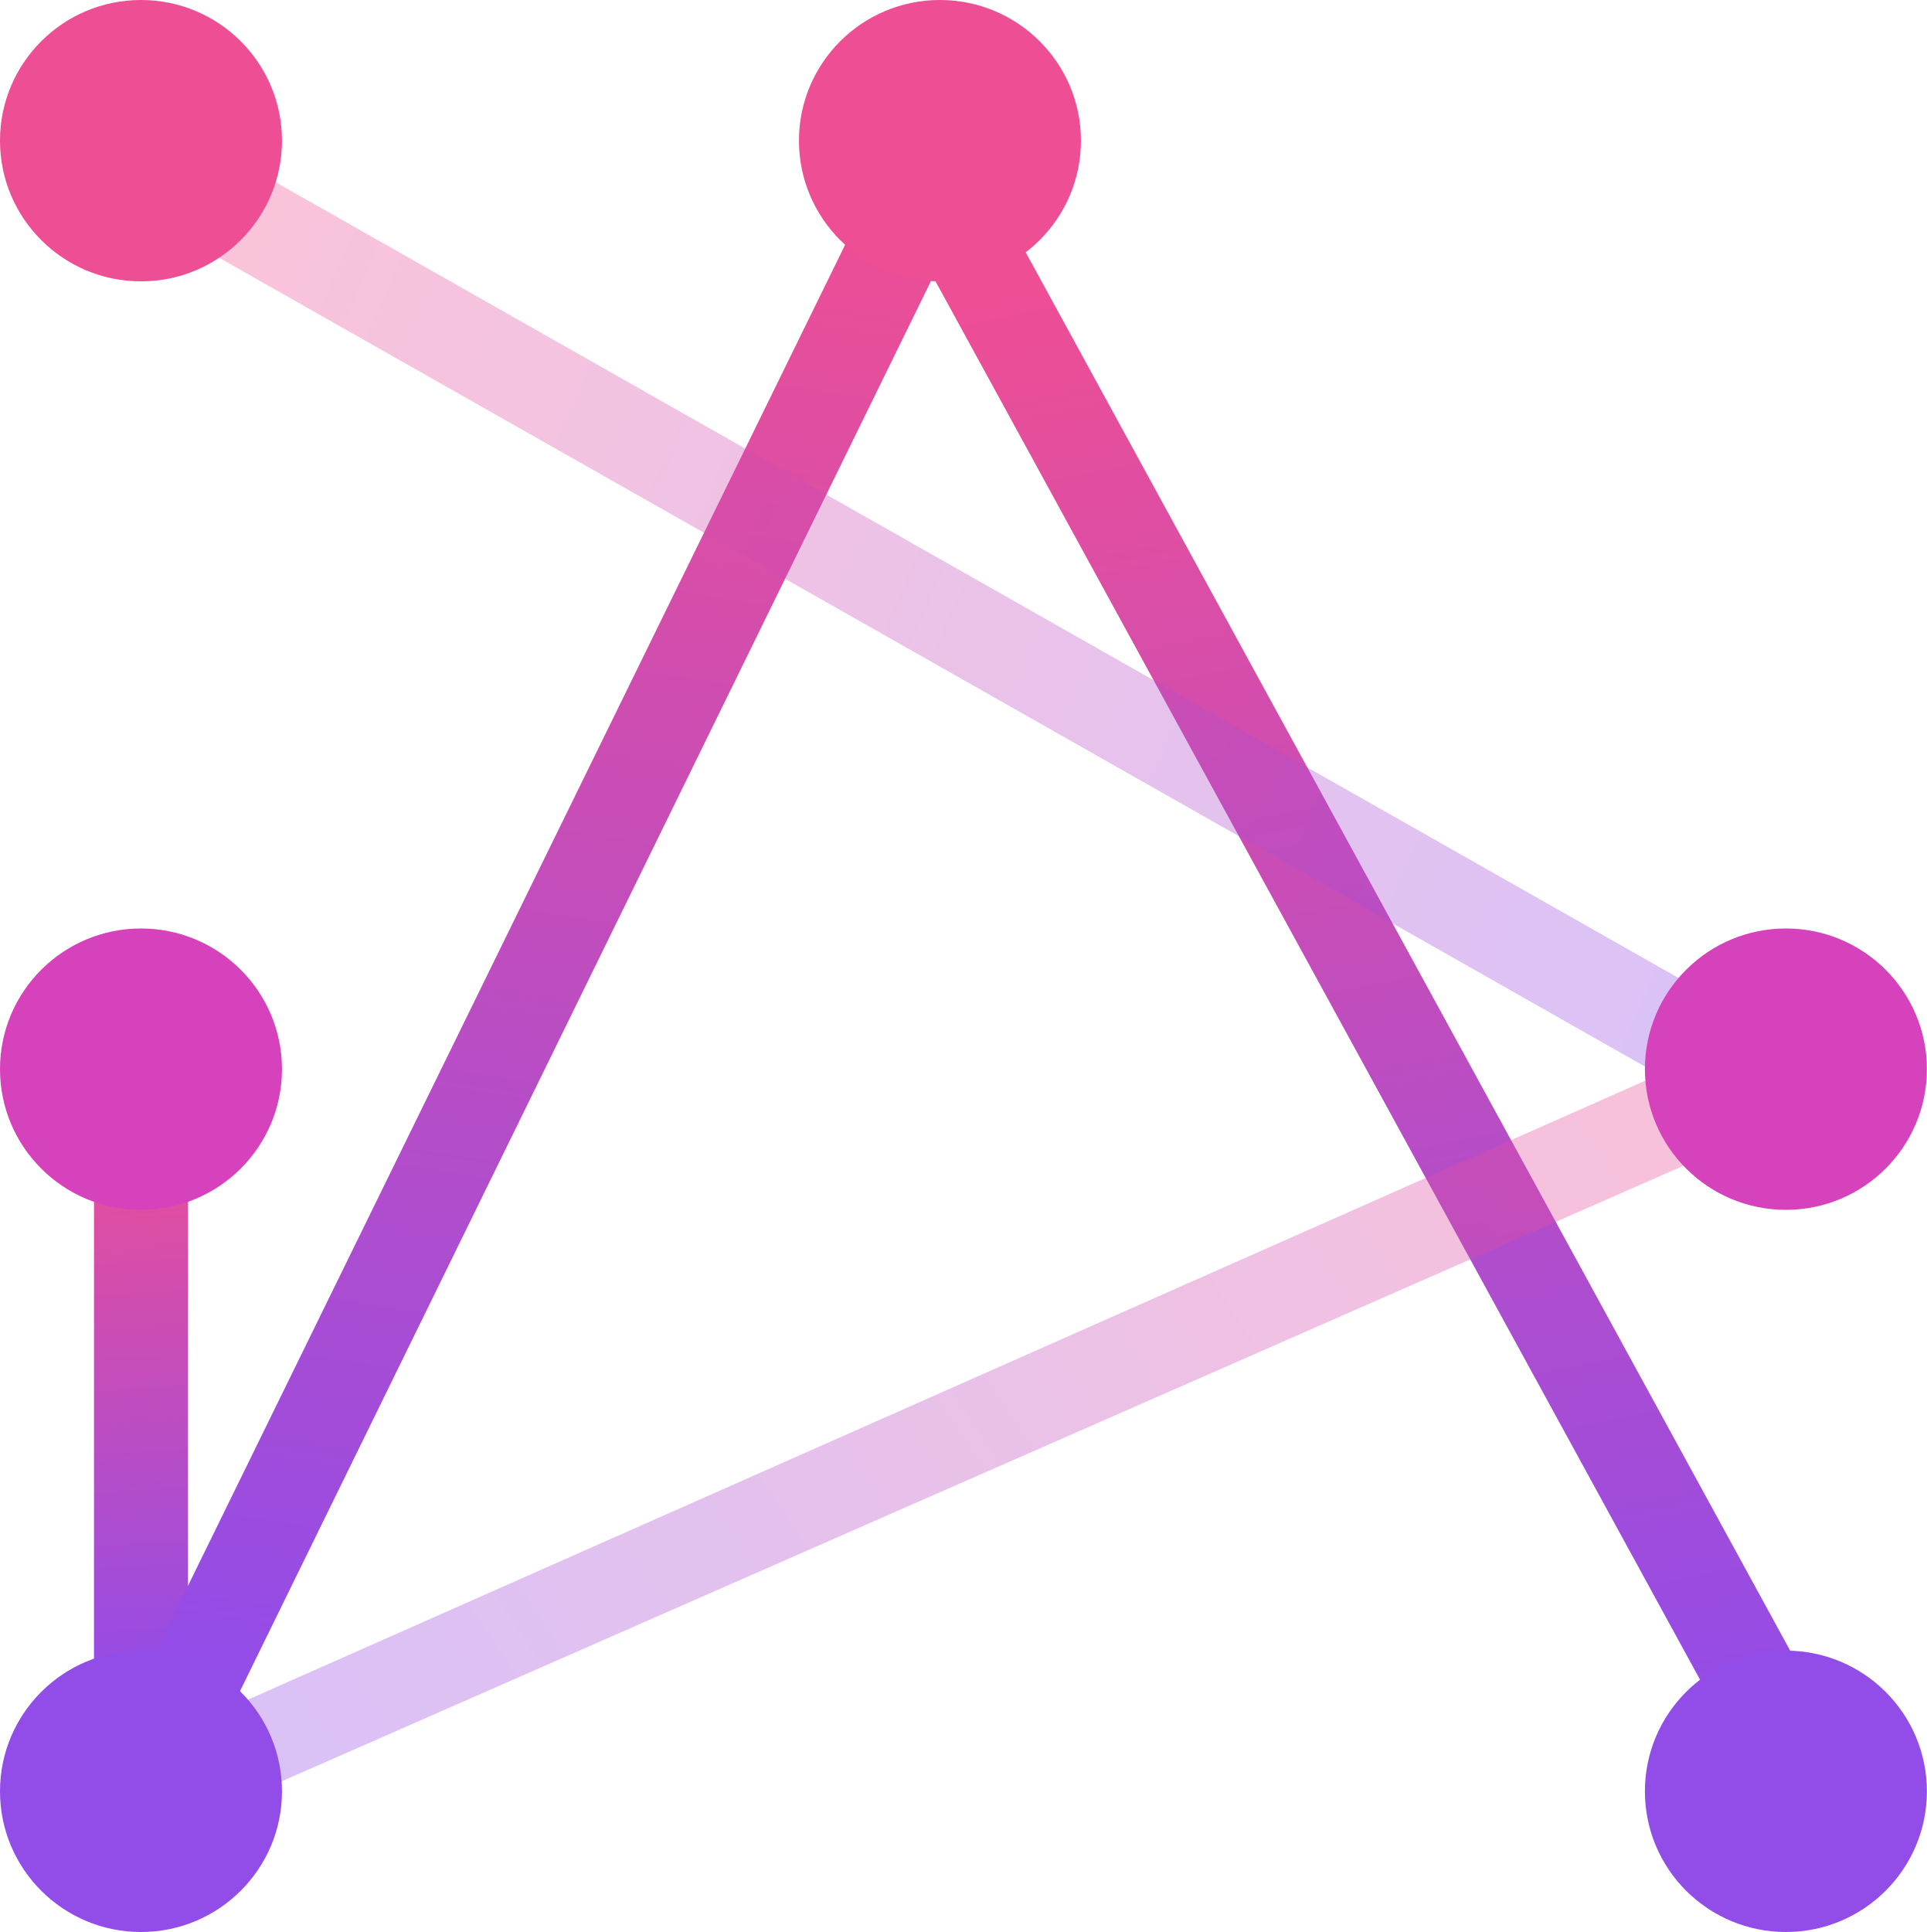
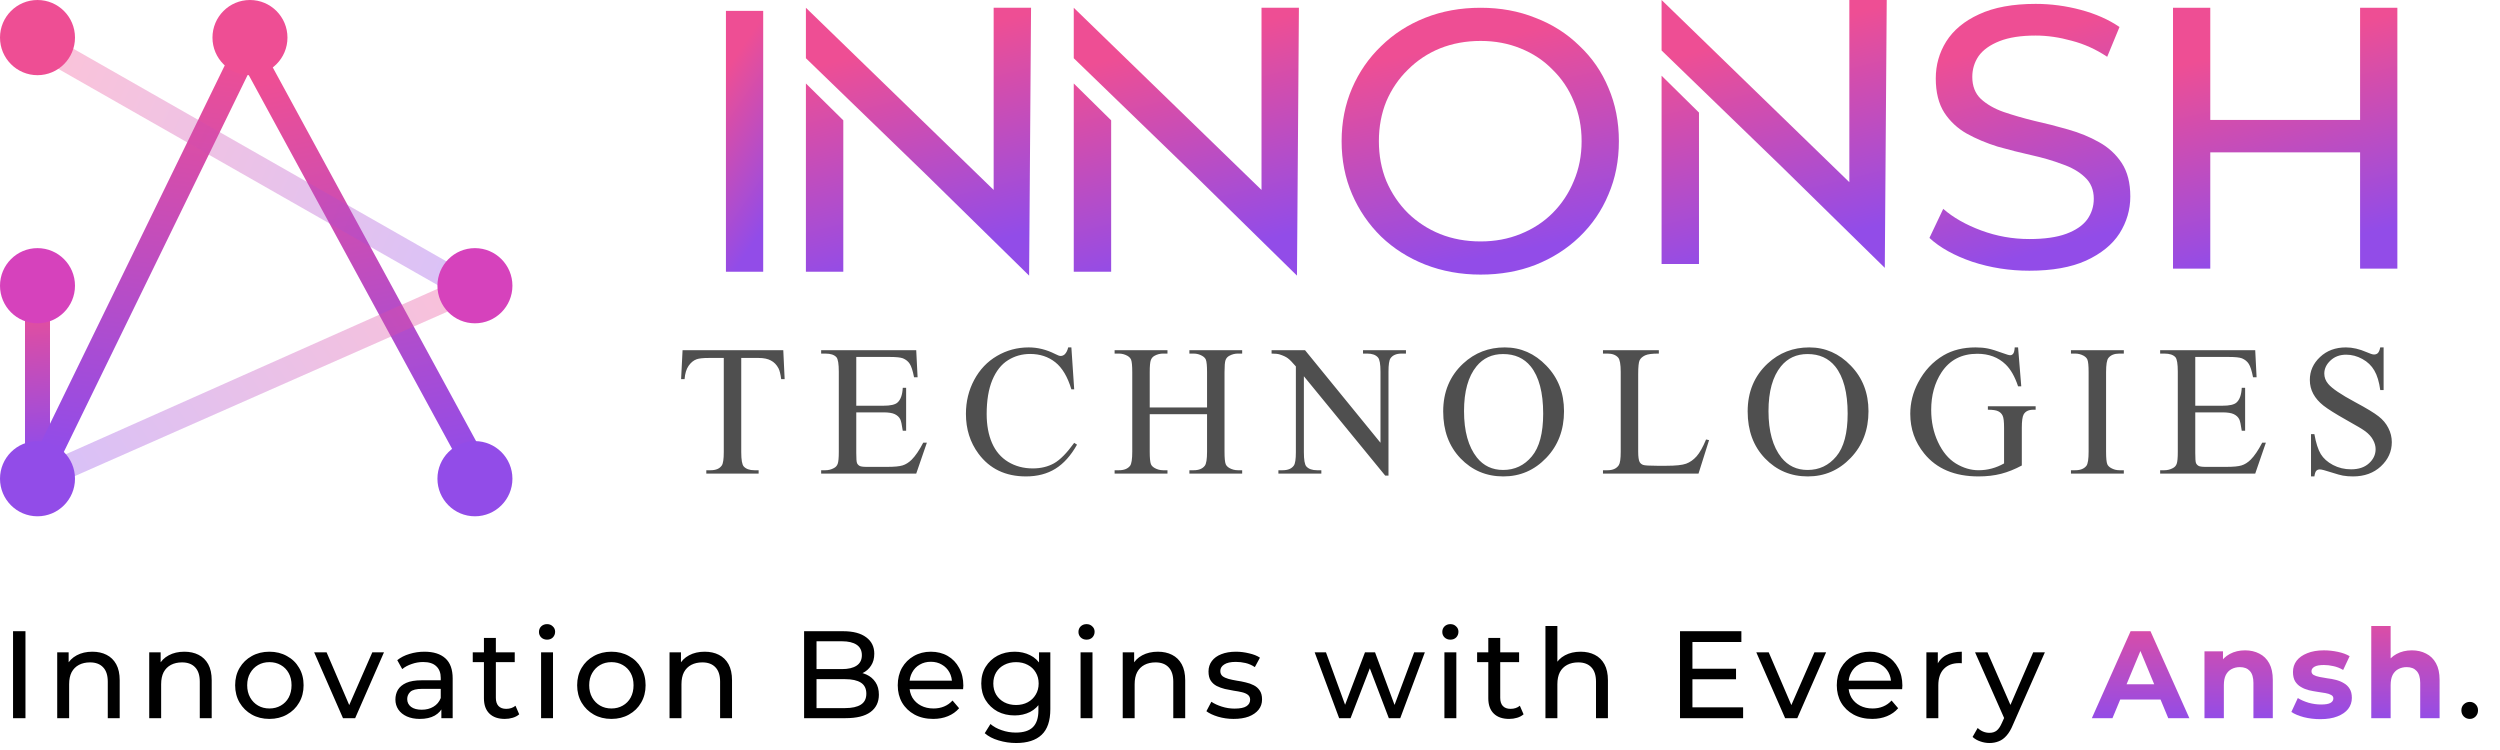
- <svg xmlns="http://www.w3.org/2000/svg" width="405" height="406" viewBox="0 0 405 406" fill="none">
-   <rect x="19.756" y="224.68" width="19.756" height="132.049" fill="url(#paint0_linear_225_26)" />
-   <rect width="19.752" height="368.286" transform="matrix(0.950845 0.309667 -0.440097 0.89795 192.26 21.5938)" fill="url(#paint1_linear_225_26)" />
-   <rect width="19.75" height="368.318" transform="matrix(-0.936111 0.351706 0.479778 0.87739 208.145 39.4175)" fill="url(#paint2_linear_225_26)" />
-   <rect opacity="0.34" width="19.723" height="374.864" transform="matrix(0.554463 -0.832208 0.869854 0.493308 31.6094 45.9766)" fill="url(#paint3_linear_225_26)" />
-   <path opacity="0.35" d="M377.971 212.854L386.023 230.852L45.439 380.379L37.537 363.626L377.971 212.854Z" fill="url(#paint4_linear_225_26)" />
-   <ellipse cx="197.562" cy="29.563" rx="29.634" ry="29.563" fill="#EE4E94" />
-   <ellipse cx="29.634" cy="224.68" rx="29.634" ry="29.563" fill="#D642BC" />
-   <ellipse cx="29.634" cy="376.437" rx="29.634" ry="29.563" fill="#924CE8" />
-   <ellipse cx="375.367" cy="224.68" rx="29.634" ry="29.563" fill="#D642BC" />
-   <ellipse cx="29.634" cy="29.563" rx="29.634" ry="29.563" fill="#EE4E94" />
-   <ellipse cx="375.367" cy="376.437" rx="29.634" ry="29.563" fill="#924CE8" />
+ <svg xmlns="http://www.w3.org/2000/svg" width="644" height="193" viewBox="0 0 644 193" fill="none">
+   <rect x="6.439" y="73.602" width="6.439" height="43.257" fill="url(#paint0_linear_228_77)" />
+   <rect width="6.441" height="120.527" transform="matrix(0.95038 0.311092 -0.438296 0.898831 62.6621 7.07373)" fill="url(#paint1_linear_228_77)" />
+   <rect width="6.441" height="120.515" transform="matrix(-0.93552 0.353274 0.477903 0.878413 67.8398 12.9126)" fill="url(#paint2_linear_228_77)" />
+   <rect opacity="0.34" width="6.451" height="122.329" transform="matrix(0.552513 -0.833504 0.868775 0.495206 10.3027 15.061)" fill="url(#paint3_linear_228_77)" />
+   <path opacity="0.35" d="M123.189 69.728L125.814 75.623L14.809 124.606L12.233 119.118L123.189 69.728Z" fill="url(#paint4_linear_228_77)" />
+   <ellipse cx="64.391" cy="9.684" rx="9.659" ry="9.684" fill="#EE4E94" />
+   <ellipse cx="9.659" cy="73.602" rx="9.659" ry="9.684" fill="#D642BC" />
+   <ellipse cx="9.659" cy="123.315" rx="9.659" ry="9.684" fill="#924CE8" />
+   <ellipse cx="122.342" cy="73.602" rx="9.659" ry="9.684" fill="#D642BC" />
+   <ellipse cx="9.659" cy="9.684" rx="9.659" ry="9.684" fill="#EE4E94" />
+   <ellipse cx="122.342" cy="123.315" rx="9.659" ry="9.684" fill="#924CE8" />
+   <path d="M201.773 90.218L202.125 97.671H201.234C201.062 96.359 200.828 95.421 200.531 94.859C200.047 93.953 199.398 93.289 198.586 92.867C197.789 92.429 196.734 92.21 195.422 92.21H190.945V116.492C190.945 118.445 191.156 119.664 191.578 120.148C192.172 120.804 193.086 121.132 194.32 121.132H195.422V122H181.945V121.132H183.07C184.414 121.132 185.367 120.726 185.93 119.914C186.273 119.414 186.445 118.273 186.445 116.492V92.21H182.625C181.141 92.21 180.086 92.32 179.461 92.539C178.648 92.835 177.953 93.406 177.375 94.249C176.797 95.093 176.453 96.234 176.344 97.671H175.453L175.828 90.218H201.773ZM220.575 91.953V104.515H227.559C229.372 104.515 230.583 104.242 231.192 103.695C232.005 102.976 232.458 101.71 232.552 99.898H233.419V110.96H232.552C232.333 109.414 232.114 108.421 231.895 107.984C231.614 107.437 231.153 107.007 230.513 106.695C229.872 106.382 228.888 106.226 227.559 106.226H220.575V116.703C220.575 118.109 220.638 118.968 220.763 119.281C220.888 119.578 221.106 119.82 221.419 120.007C221.731 120.179 222.325 120.265 223.2 120.265H228.591C230.388 120.265 231.692 120.14 232.505 119.89C233.317 119.64 234.098 119.148 234.848 118.414C235.817 117.445 236.809 115.984 237.825 114.031H238.763L236.02 122H211.528V121.132H212.653C213.403 121.132 214.114 120.953 214.786 120.593C215.286 120.343 215.622 119.968 215.794 119.468C215.981 118.968 216.075 117.945 216.075 116.398V95.749C216.075 93.734 215.872 92.492 215.466 92.023C214.903 91.398 213.966 91.085 212.653 91.085H211.528V90.218H236.02L236.372 97.179H235.458C235.13 95.507 234.763 94.359 234.356 93.734C233.966 93.109 233.38 92.632 232.598 92.304C231.973 92.07 230.872 91.953 229.294 91.953H220.575ZM275.986 89.492L276.713 100.296H275.986C275.017 97.062 273.634 94.734 271.838 93.312C270.041 91.89 267.884 91.179 265.369 91.179C263.259 91.179 261.353 91.718 259.65 92.796C257.947 93.859 256.603 95.562 255.619 97.906C254.65 100.25 254.166 103.164 254.166 106.648C254.166 109.523 254.627 112.015 255.548 114.125C256.47 116.234 257.853 117.851 259.697 118.976C261.556 120.101 263.673 120.664 266.048 120.664C268.111 120.664 269.931 120.226 271.509 119.351C273.088 118.46 274.822 116.703 276.713 114.078L277.439 114.546C275.845 117.375 273.986 119.445 271.861 120.757C269.736 122.07 267.213 122.726 264.291 122.726C259.025 122.726 254.947 120.773 252.056 116.867C249.9 113.96 248.822 110.539 248.822 106.601C248.822 103.429 249.533 100.515 250.955 97.859C252.377 95.203 254.33 93.148 256.814 91.695C259.314 90.226 262.041 89.492 264.994 89.492C267.291 89.492 269.556 90.054 271.791 91.179C272.447 91.523 272.916 91.695 273.197 91.695C273.619 91.695 273.986 91.546 274.298 91.249C274.705 90.828 274.994 90.242 275.166 89.492H275.986ZM296.17 104.96H310.936V95.867C310.936 94.242 310.834 93.171 310.631 92.656C310.475 92.265 310.147 91.929 309.647 91.648C308.975 91.273 308.264 91.085 307.514 91.085H306.389V90.218H319.983V91.085H318.858C318.108 91.085 317.397 91.265 316.725 91.624C316.225 91.874 315.881 92.257 315.694 92.773C315.522 93.273 315.436 94.304 315.436 95.867V116.375C315.436 117.984 315.537 119.046 315.741 119.562C315.897 119.953 316.217 120.289 316.702 120.57C317.389 120.945 318.108 121.132 318.858 121.132H319.983V122H306.389V121.132H307.514C308.811 121.132 309.756 120.75 310.35 119.984C310.741 119.484 310.936 118.281 310.936 116.375V106.695H296.17V116.375C296.17 117.984 296.272 119.046 296.475 119.562C296.631 119.953 296.959 120.289 297.459 120.57C298.131 120.945 298.842 121.132 299.592 121.132H300.741V122H287.123V121.132H288.248C289.561 121.132 290.514 120.75 291.108 119.984C291.483 119.484 291.67 118.281 291.67 116.375V95.867C291.67 94.242 291.569 93.171 291.366 92.656C291.209 92.265 290.889 91.929 290.405 91.648C289.717 91.273 288.998 91.085 288.248 91.085H287.123V90.218H300.741V91.085H299.592C298.842 91.085 298.131 91.265 297.459 91.624C296.975 91.874 296.639 92.257 296.452 92.773C296.264 93.273 296.17 94.304 296.17 95.867V104.96ZM327.558 90.218H336.183L355.613 114.054V95.726C355.613 93.773 355.394 92.554 354.956 92.07C354.378 91.414 353.464 91.085 352.214 91.085H351.113V90.218H362.175V91.085H361.05C359.706 91.085 358.753 91.492 358.191 92.304C357.847 92.804 357.675 93.945 357.675 95.726V122.515H356.831L335.878 96.921V116.492C335.878 118.445 336.089 119.664 336.511 120.148C337.105 120.804 338.019 121.132 339.253 121.132H340.378V122H329.316V121.132H330.417C331.777 121.132 332.738 120.726 333.3 119.914C333.644 119.414 333.816 118.273 333.816 116.492V94.39C332.894 93.312 332.191 92.601 331.706 92.257C331.238 91.914 330.542 91.593 329.62 91.296C329.167 91.156 328.48 91.085 327.558 91.085V90.218ZM387.633 89.492C391.758 89.492 395.328 91.062 398.344 94.203C401.375 97.328 402.891 101.234 402.891 105.921C402.891 110.75 401.367 114.757 398.32 117.945C395.273 121.132 391.586 122.726 387.258 122.726C382.883 122.726 379.203 121.171 376.219 118.062C373.25 114.953 371.766 110.929 371.766 105.992C371.766 100.945 373.484 96.828 376.922 93.64C379.906 90.874 383.477 89.492 387.633 89.492ZM387.188 91.203C384.344 91.203 382.062 92.257 380.344 94.367C378.203 96.992 377.133 100.835 377.133 105.898C377.133 111.085 378.242 115.078 380.461 117.875C382.164 120 384.414 121.062 387.211 121.062C390.195 121.062 392.656 119.898 394.594 117.57C396.547 115.242 397.523 111.57 397.523 106.554C397.523 101.117 396.453 97.062 394.312 94.39C392.594 92.265 390.219 91.203 387.188 91.203ZM439.481 113.21L440.255 113.375L437.536 122H412.927V121.132H414.122C415.466 121.132 416.427 120.695 417.005 119.82C417.333 119.32 417.497 118.164 417.497 116.351V95.843C417.497 93.859 417.278 92.617 416.841 92.117C416.231 91.429 415.325 91.085 414.122 91.085H412.927V90.218H427.317V91.085C425.63 91.07 424.442 91.226 423.755 91.554C423.083 91.882 422.622 92.296 422.372 92.796C422.122 93.296 421.997 94.492 421.997 96.382V116.351C421.997 117.648 422.122 118.539 422.372 119.023C422.559 119.351 422.848 119.593 423.239 119.75C423.63 119.906 424.848 119.984 426.895 119.984H429.216C431.653 119.984 433.364 119.804 434.348 119.445C435.333 119.085 436.231 118.453 437.044 117.546C437.856 116.625 438.669 115.179 439.481 113.21ZM466.064 89.492C470.189 89.492 473.759 91.062 476.775 94.203C479.806 97.328 481.322 101.234 481.322 105.921C481.322 110.75 479.798 114.757 476.752 117.945C473.705 121.132 470.017 122.726 465.689 122.726C461.314 122.726 457.634 121.171 454.65 118.062C451.681 114.953 450.197 110.929 450.197 105.992C450.197 100.945 451.916 96.828 455.353 93.64C458.337 90.874 461.908 89.492 466.064 89.492ZM465.619 91.203C462.775 91.203 460.494 92.257 458.775 94.367C456.634 96.992 455.564 100.835 455.564 105.898C455.564 111.085 456.673 115.078 458.892 117.875C460.595 120 462.845 121.062 465.642 121.062C468.627 121.062 471.087 119.898 473.025 117.57C474.978 115.242 475.955 111.57 475.955 106.554C475.955 101.117 474.884 97.062 472.744 94.39C471.025 92.265 468.65 91.203 465.619 91.203ZM519.858 89.492L520.678 99.523H519.858C519.03 97.023 517.959 95.14 516.647 93.874C514.756 92.046 512.327 91.132 509.358 91.132C505.311 91.132 502.233 92.734 500.123 95.937C498.358 98.64 497.475 101.859 497.475 105.593C497.475 108.625 498.061 111.39 499.233 113.89C500.405 116.39 501.936 118.226 503.827 119.398C505.733 120.554 507.686 121.132 509.686 121.132C510.858 121.132 511.991 120.984 513.084 120.687C514.178 120.39 515.233 119.953 516.248 119.375V110.187C516.248 108.593 516.123 107.554 515.873 107.07C515.639 106.57 515.264 106.195 514.748 105.945C514.248 105.679 513.358 105.546 512.077 105.546V104.656H524.381V105.546H523.795C522.577 105.546 521.741 105.953 521.288 106.765C520.975 107.343 520.819 108.484 520.819 110.187V119.914C519.022 120.882 517.248 121.593 515.498 122.046C513.748 122.5 511.803 122.726 509.663 122.726C503.522 122.726 498.858 120.757 495.67 116.82C493.28 113.867 492.084 110.46 492.084 106.601C492.084 103.804 492.756 101.125 494.1 98.562C495.694 95.515 497.881 93.171 500.663 91.531C502.991 90.171 505.741 89.492 508.913 89.492C510.069 89.492 511.116 89.585 512.053 89.773C513.006 89.96 514.35 90.374 516.084 91.015C516.959 91.343 517.545 91.507 517.842 91.507C518.139 91.507 518.389 91.374 518.592 91.109C518.811 90.828 518.944 90.289 518.991 89.492H519.858ZM547.097 121.132V122H533.48V121.132H534.605C535.917 121.132 536.87 120.75 537.464 119.984C537.839 119.484 538.027 118.281 538.027 116.375V95.843C538.027 94.234 537.925 93.171 537.722 92.656C537.566 92.265 537.245 91.929 536.761 91.648C536.073 91.273 535.355 91.085 534.605 91.085H533.48V90.218H547.097V91.085H545.948C544.652 91.085 543.706 91.468 543.112 92.234C542.722 92.734 542.527 93.937 542.527 95.843V116.375C542.527 117.984 542.628 119.046 542.831 119.562C542.987 119.953 543.316 120.289 543.816 120.57C544.487 120.945 545.198 121.132 545.948 121.132H547.097ZM565.5 91.953V104.515H572.484C574.297 104.515 575.508 104.242 576.117 103.695C576.93 102.976 577.383 101.71 577.477 99.898H578.344V110.96H577.477C577.258 109.414 577.039 108.421 576.82 107.984C576.539 107.437 576.078 107.007 575.438 106.695C574.797 106.382 573.812 106.226 572.484 106.226H565.5V116.703C565.5 118.109 565.562 118.968 565.688 119.281C565.812 119.578 566.031 119.82 566.344 120.007C566.656 120.179 567.25 120.265 568.125 120.265H573.516C575.312 120.265 576.617 120.14 577.43 119.89C578.242 119.64 579.023 119.148 579.773 118.414C580.742 117.445 581.734 115.984 582.75 114.031H583.688L580.945 122H556.453V121.132H557.578C558.328 121.132 559.039 120.953 559.711 120.593C560.211 120.343 560.547 119.968 560.719 119.468C560.906 118.968 561 117.945 561 116.398V95.749C561 93.734 560.797 92.492 560.391 92.023C559.828 91.398 558.891 91.085 557.578 91.085H556.453V90.218H580.945L581.297 97.179H580.383C580.055 95.507 579.688 94.359 579.281 93.734C578.891 93.109 578.305 92.632 577.523 92.304C576.898 92.07 575.797 91.953 574.219 91.953H565.5ZM614.02 89.492V100.484H613.153C612.872 98.374 612.364 96.695 611.63 95.445C610.911 94.195 609.88 93.203 608.536 92.468C607.192 91.734 605.802 91.367 604.364 91.367C602.739 91.367 601.395 91.867 600.333 92.867C599.27 93.851 598.739 94.976 598.739 96.242C598.739 97.21 599.075 98.093 599.747 98.89C600.716 100.062 603.02 101.625 606.661 103.578C609.63 105.171 611.653 106.398 612.731 107.257C613.825 108.101 614.661 109.101 615.239 110.257C615.833 111.414 616.13 112.625 616.13 113.89C616.13 116.296 615.192 118.375 613.317 120.125C611.458 121.859 609.059 122.726 606.122 122.726C605.2 122.726 604.333 122.656 603.52 122.515C603.036 122.437 602.028 122.156 600.497 121.671C598.981 121.171 598.02 120.921 597.614 120.921C597.223 120.921 596.911 121.039 596.677 121.273C596.458 121.507 596.294 121.992 596.184 122.726H595.317V111.828H596.184C596.591 114.109 597.138 115.82 597.825 116.96C598.513 118.085 599.559 119.023 600.966 119.773C602.388 120.523 603.942 120.898 605.63 120.898C607.583 120.898 609.122 120.382 610.247 119.351C611.388 118.32 611.958 117.101 611.958 115.695C611.958 114.914 611.739 114.125 611.302 113.328C610.88 112.531 610.216 111.789 609.309 111.101C608.7 110.632 607.036 109.64 604.317 108.125C601.598 106.593 599.661 105.375 598.505 104.468C597.364 103.562 596.497 102.562 595.903 101.468C595.309 100.375 595.013 99.171 595.013 97.859C595.013 95.578 595.888 93.617 597.638 91.976C599.388 90.32 601.614 89.492 604.317 89.492C606.005 89.492 607.794 89.906 609.684 90.734C610.559 91.124 611.177 91.32 611.536 91.32C611.942 91.32 612.27 91.203 612.52 90.968C612.786 90.718 612.997 90.226 613.153 89.492H614.02Z" fill="#4F4F4F" />
+   <path d="M607.96 2H617.56V69.2H607.96V2ZM569.368 69.2H559.768V2H569.368V69.2ZM608.824 39.248H568.408V30.896H608.824V39.248Z" fill="url(#paint5_linear_228_77)" />
+   <path d="M522.751 69.736C517.631 69.736 512.735 68.968 508.063 67.432C503.391 65.832 499.711 63.784 497.023 61.288L500.575 53.8C503.135 56.04 506.399 57.896 510.367 59.368C514.335 60.84 518.463 61.576 522.751 61.576C526.655 61.576 529.823 61.128 532.255 60.232C534.687 59.336 536.479 58.12 537.631 56.584C538.783 54.984 539.359 53.192 539.359 51.208C539.359 48.904 538.591 47.048 537.055 45.64C535.583 44.232 533.631 43.112 531.199 42.28C528.831 41.384 526.207 40.616 523.327 39.976C520.447 39.336 517.535 38.6 514.591 37.768C511.711 36.872 509.055 35.752 506.623 34.408C504.255 33.064 502.335 31.272 500.863 29.032C499.391 26.728 498.655 23.784 498.655 20.2C498.655 16.744 499.551 13.576 501.343 10.696C503.199 7.752 506.015 5.416 509.791 3.688C513.631 1.896 518.495 1 524.383 1C528.287 1 532.159 1.512 535.999 2.536C539.839 3.56 543.167 5.032 545.983 6.952L542.815 14.632C539.935 12.712 536.895 11.336 533.695 10.504C530.495 9.608 527.391 9.16 524.383 9.16C520.607 9.16 517.503 9.64 515.071 10.6C512.639 11.56 510.847 12.84 509.695 14.44C508.607 16.04 508.063 17.832 508.063 19.816C508.063 22.184 508.799 24.072 510.271 25.48C511.807 26.888 513.759 28.008 516.127 28.84C518.559 29.672 521.215 30.44 524.095 31.144C526.975 31.784 529.855 32.52 532.735 33.352C535.679 34.184 538.335 35.272 540.703 36.616C543.135 37.96 545.087 39.752 546.559 41.992C548.031 44.232 548.767 47.112 548.767 50.632C548.767 54.024 547.839 57.192 545.983 60.136C544.127 63.016 541.247 65.352 537.343 67.144C533.503 68.872 528.639 69.736 522.751 69.736Z" fill="url(#paint6_linear_228_77)" />
+   <path d="M381.408 70.736C376.288 70.736 371.52 69.872 367.104 68.144C362.752 66.416 358.976 64.016 355.776 60.944C352.576 57.808 350.08 54.16 348.288 50C346.496 45.84 345.6 41.296 345.6 36.368C345.6 31.44 346.496 26.896 348.288 22.736C350.08 18.576 352.576 14.96 355.776 11.888C358.976 8.752 362.752 6.32 367.104 4.592C371.456 2.864 376.224 2 381.408 2C386.528 2 391.232 2.864 395.52 4.592C399.872 6.256 403.648 8.656 406.848 11.792C410.112 14.864 412.608 18.48 414.336 22.64C416.128 26.8 417.024 31.376 417.024 36.368C417.024 41.36 416.128 45.936 414.336 50.096C412.608 54.256 410.112 57.904 406.848 61.04C403.648 64.112 399.872 66.512 395.52 68.24C391.232 69.904 386.528 70.736 381.408 70.736ZM381.408 62.192C385.12 62.192 388.544 61.552 391.68 60.272C394.88 58.992 397.632 57.2 399.936 54.896C402.304 52.528 404.128 49.776 405.408 46.64C406.752 43.504 407.424 40.08 407.424 36.368C407.424 32.656 406.752 29.232 405.408 26.096C404.128 22.96 402.304 20.24 399.936 17.936C397.632 15.568 394.88 13.744 391.68 12.464C388.544 11.184 385.12 10.544 381.408 10.544C377.632 10.544 374.144 11.184 370.944 12.464C367.808 13.744 365.056 15.568 362.688 17.936C360.32 20.24 358.464 22.96 357.12 26.096C355.84 29.232 355.2 32.656 355.2 36.368C355.2 40.08 355.84 43.504 357.12 46.64C358.464 49.776 360.32 52.528 362.688 54.896C365.056 57.2 367.808 58.992 370.944 60.272C374.144 61.552 377.632 62.192 381.408 62.192Z" fill="url(#paint7_linear_228_77)" />
+   <path d="M207.6 70V21.5V2L258.1 51L255.965 57.036V2H265.6L265.1 71L238.6 45L207.6 15V2V21.5L217.234 31V70H207.6Z" fill="url(#paint8_linear_228_77)" />
+   <path d="M276.6 70V21.5V2L327.1 51L324.965 57.036V2H334.6L334.1 71L307.6 45L276.6 15V2V21.5L286.234 31V70H276.6Z" fill="url(#paint9_linear_228_77)" />
+   <path d="M428.023 68V19.5V0L478.523 49L476.389 55.036V0H486.023L485.523 69L459.023 43L428.023 13V0V19.5L437.658 29V68H428.023Z" fill="url(#paint10_linear_228_77)" />
+   <path d="M187 70V2.8H196.6V70H187Z" fill="url(#paint11_linear_228_77)" />
+   <path d="M3.36 185V162.6H6.56V185H3.36ZM23.794 167.88C25.181 167.88 26.397 168.147 27.442 168.68C28.509 169.213 29.341 170.024 29.938 171.112C30.536 172.2 30.834 173.576 30.834 175.24V185H27.762V175.592C27.762 173.949 27.357 172.712 26.546 171.88C25.757 171.048 24.637 170.632 23.186 170.632C22.098 170.632 21.149 170.845 20.338 171.272C19.528 171.699 18.898 172.328 18.45 173.16C18.024 173.992 17.81 175.027 17.81 176.264V185H14.738V168.04H17.682V172.616L17.202 171.4C17.757 170.291 18.61 169.427 19.762 168.808C20.914 168.189 22.258 167.88 23.794 167.88ZM47.495 167.88C48.882 167.88 50.098 168.147 51.144 168.68C52.21 169.213 53.042 170.024 53.639 171.112C54.237 172.2 54.535 173.576 54.535 175.24V185H51.464V175.592C51.464 173.949 51.058 172.712 50.248 171.88C49.458 171.048 48.338 170.632 46.888 170.632C45.8 170.632 44.85 170.845 44.039 171.272C43.229 171.699 42.599 172.328 42.151 173.16C41.725 173.992 41.511 175.027 41.511 176.264V185H38.44V168.04H41.383V172.616L40.904 171.4C41.458 170.291 42.312 169.427 43.464 168.808C44.615 168.189 45.959 167.88 47.495 167.88ZM69.405 185.192C67.698 185.192 66.183 184.819 64.861 184.072C63.538 183.325 62.493 182.301 61.725 181C60.957 179.677 60.573 178.184 60.573 176.52C60.573 174.835 60.957 173.341 61.725 172.04C62.493 170.739 63.538 169.725 64.861 169C66.183 168.253 67.698 167.88 69.405 167.88C71.09 167.88 72.594 168.253 73.917 169C75.261 169.725 76.306 170.739 77.053 172.04C77.821 173.32 78.205 174.813 78.205 176.52C78.205 178.205 77.821 179.699 77.053 181C76.306 182.301 75.261 183.325 73.917 184.072C72.594 184.819 71.09 185.192 69.405 185.192ZM69.405 182.504C70.493 182.504 71.463 182.259 72.317 181.768C73.191 181.277 73.874 180.584 74.365 179.688C74.855 178.771 75.101 177.715 75.101 176.52C75.101 175.304 74.855 174.259 74.365 173.384C73.874 172.488 73.191 171.795 72.317 171.304C71.463 170.813 70.493 170.568 69.405 170.568C68.317 170.568 67.346 170.813 66.493 171.304C65.639 171.795 64.957 172.488 64.445 173.384C63.933 174.259 63.677 175.304 63.677 176.52C63.677 177.715 63.933 178.771 64.445 179.688C64.957 180.584 65.639 181.277 66.493 181.768C67.346 182.259 68.317 182.504 69.405 182.504ZM88.353 185L80.928 168.04H84.129L90.721 183.4H89.184L95.904 168.04H98.912L91.489 185H88.353ZM113.696 185V181.416L113.536 180.744V174.632C113.536 173.331 113.152 172.328 112.384 171.624C111.638 170.899 110.507 170.536 108.992 170.536C107.99 170.536 107.008 170.707 106.048 171.048C105.088 171.368 104.278 171.805 103.616 172.36L102.336 170.056C103.211 169.352 104.256 168.819 105.472 168.456C106.71 168.072 108 167.88 109.344 167.88C111.67 167.88 113.462 168.445 114.72 169.576C115.979 170.707 116.608 172.435 116.608 174.76V185H113.696ZM108.128 185.192C106.87 185.192 105.76 184.979 104.8 184.552C103.862 184.125 103.136 183.539 102.624 182.792C102.112 182.024 101.856 181.16 101.856 180.2C101.856 179.283 102.07 178.451 102.496 177.704C102.944 176.957 103.659 176.36 104.64 175.912C105.643 175.464 106.987 175.24 108.672 175.24H114.048V177.448H108.8C107.264 177.448 106.23 177.704 105.696 178.216C105.163 178.728 104.896 179.347 104.896 180.072C104.896 180.904 105.227 181.576 105.888 182.088C106.55 182.579 107.467 182.824 108.64 182.824C109.792 182.824 110.795 182.568 111.648 182.056C112.523 181.544 113.152 180.797 113.536 179.816L114.144 181.928C113.739 182.931 113.024 183.731 112 184.328C110.976 184.904 109.686 185.192 108.128 185.192ZM130.037 185.192C128.331 185.192 127.008 184.733 126.069 183.816C125.131 182.899 124.661 181.587 124.661 179.88V164.328H127.733V179.752C127.733 180.669 127.957 181.373 128.405 181.864C128.875 182.355 129.536 182.6 130.389 182.6C131.349 182.6 132.149 182.333 132.789 181.8L133.749 184.008C133.28 184.413 132.715 184.712 132.053 184.904C131.413 185.096 130.741 185.192 130.037 185.192ZM121.781 170.568V168.04H132.597V170.568H121.781ZM139.383 185V168.04H142.455V185H139.383ZM140.919 164.776C140.322 164.776 139.821 164.584 139.415 164.2C139.031 163.816 138.839 163.347 138.839 162.792C138.839 162.216 139.031 161.736 139.415 161.352C139.821 160.968 140.322 160.776 140.919 160.776C141.517 160.776 142.007 160.968 142.391 161.352C142.797 161.715 142.999 162.173 142.999 162.728C142.999 163.304 142.807 163.795 142.423 164.2C142.039 164.584 141.538 164.776 140.919 164.776ZM157.505 185.192C155.798 185.192 154.283 184.819 152.961 184.072C151.638 183.325 150.593 182.301 149.825 181C149.057 179.677 148.673 178.184 148.673 176.52C148.673 174.835 149.057 173.341 149.825 172.04C150.593 170.739 151.638 169.725 152.961 169C154.283 168.253 155.798 167.88 157.505 167.88C159.19 167.88 160.694 168.253 162.017 169C163.361 169.725 164.406 170.739 165.153 172.04C165.921 173.32 166.305 174.813 166.305 176.52C166.305 178.205 165.921 179.699 165.153 181C164.406 182.301 163.361 183.325 162.017 184.072C160.694 184.819 159.19 185.192 157.505 185.192ZM157.505 182.504C158.593 182.504 159.563 182.259 160.417 181.768C161.291 181.277 161.974 180.584 162.465 179.688C162.955 178.771 163.201 177.715 163.201 176.52C163.201 175.304 162.955 174.259 162.465 173.384C161.974 172.488 161.291 171.795 160.417 171.304C159.563 170.813 158.593 170.568 157.505 170.568C156.417 170.568 155.446 170.813 154.593 171.304C153.739 171.795 153.057 172.488 152.545 173.384C152.033 174.259 151.777 175.304 151.777 176.52C151.777 177.715 152.033 178.771 152.545 179.688C153.057 180.584 153.739 181.277 154.593 181.768C155.446 182.259 156.417 182.504 157.505 182.504ZM181.529 167.88C182.916 167.88 184.132 168.147 185.177 168.68C186.244 169.213 187.076 170.024 187.673 171.112C188.271 172.2 188.569 173.576 188.569 175.24V185H185.497V175.592C185.497 173.949 185.092 172.712 184.281 171.88C183.492 171.048 182.372 170.632 180.921 170.632C179.833 170.632 178.884 170.845 178.073 171.272C177.263 171.699 176.633 172.328 176.185 173.16C175.759 173.992 175.545 175.027 175.545 176.264V185H172.473V168.04H175.417V172.616L174.937 171.4C175.492 170.291 176.345 169.427 177.497 168.808C178.649 168.189 179.993 167.88 181.529 167.88ZM207.136 185V162.6H217.184C219.766 162.6 221.75 163.123 223.136 164.168C224.523 165.192 225.216 166.6 225.216 168.392C225.216 169.608 224.939 170.632 224.384 171.464C223.851 172.296 223.126 172.936 222.208 173.384C221.291 173.832 220.299 174.056 219.232 174.056L219.808 173.096C221.088 173.096 222.219 173.32 223.2 173.768C224.182 174.216 224.96 174.877 225.536 175.752C226.112 176.605 226.4 177.672 226.4 178.952C226.4 180.872 225.675 182.365 224.224 183.432C222.795 184.477 220.662 185 217.824 185H207.136ZM210.336 182.408H217.696C219.467 182.408 220.822 182.109 221.76 181.512C222.699 180.915 223.168 179.976 223.168 178.696C223.168 177.395 222.699 176.445 221.76 175.848C220.822 175.251 219.467 174.952 217.696 174.952H210.048V172.36H216.896C218.518 172.36 219.776 172.061 220.672 171.464C221.568 170.867 222.016 169.971 222.016 168.776C222.016 167.581 221.568 166.685 220.672 166.088C219.776 165.491 218.518 165.192 216.896 165.192H210.336V182.408ZM240.379 185.192C238.566 185.192 236.966 184.819 235.579 184.072C234.214 183.325 233.147 182.301 232.379 181C231.632 179.699 231.259 178.205 231.259 176.52C231.259 174.835 231.622 173.341 232.347 172.04C233.094 170.739 234.107 169.725 235.387 169C236.688 168.253 238.15 167.88 239.771 167.88C241.414 167.88 242.864 168.243 244.123 168.968C245.382 169.693 246.363 170.717 247.067 172.04C247.792 173.341 248.155 174.867 248.155 176.616C248.155 176.744 248.144 176.893 248.123 177.064C248.123 177.235 248.112 177.395 248.091 177.544H233.659V175.336H246.491L245.243 176.104C245.264 175.016 245.04 174.045 244.571 173.192C244.102 172.339 243.451 171.677 242.619 171.208C241.808 170.717 240.859 170.472 239.771 170.472C238.704 170.472 237.755 170.717 236.923 171.208C236.091 171.677 235.44 172.349 234.971 173.224C234.502 174.077 234.267 175.059 234.267 176.168V176.68C234.267 177.811 234.523 178.824 235.035 179.72C235.568 180.595 236.304 181.277 237.243 181.768C238.182 182.259 239.259 182.504 240.475 182.504C241.478 182.504 242.384 182.333 243.195 181.992C244.027 181.651 244.752 181.139 245.371 180.456L247.067 182.44C246.299 183.336 245.339 184.019 244.187 184.488C243.056 184.957 241.787 185.192 240.379 185.192ZM261.765 191.4C260.207 191.4 258.693 191.176 257.221 190.728C255.77 190.301 254.586 189.683 253.669 188.872L255.141 186.504C255.93 187.187 256.901 187.72 258.053 188.104C259.205 188.509 260.41 188.712 261.669 188.712C263.674 188.712 265.146 188.243 266.085 187.304C267.023 186.365 267.493 184.936 267.493 183.016V179.432L267.813 176.072L267.653 172.68V168.04H270.565V182.696C270.565 185.683 269.818 187.88 268.325 189.288C266.831 190.696 264.645 191.4 261.765 191.4ZM261.381 184.296C259.738 184.296 258.266 183.955 256.965 183.272C255.685 182.568 254.661 181.597 253.893 180.36C253.146 179.123 252.773 177.693 252.773 176.072C252.773 174.429 253.146 173 253.893 171.784C254.661 170.547 255.685 169.587 256.965 168.904C258.266 168.221 259.738 167.88 261.381 167.88C262.831 167.88 264.154 168.179 265.349 168.776C266.543 169.352 267.493 170.248 268.197 171.464C268.922 172.68 269.285 174.216 269.285 176.072C269.285 177.907 268.922 179.432 268.197 180.648C267.493 181.864 266.543 182.781 265.349 183.4C264.154 183.997 262.831 184.296 261.381 184.296ZM261.733 181.608C262.863 181.608 263.866 181.373 264.741 180.904C265.615 180.435 266.298 179.784 266.789 178.952C267.301 178.12 267.557 177.16 267.557 176.072C267.557 174.984 267.301 174.024 266.789 173.192C266.298 172.36 265.615 171.72 264.741 171.272C263.866 170.803 262.863 170.568 261.733 170.568C260.602 170.568 259.589 170.803 258.693 171.272C257.818 171.72 257.125 172.36 256.613 173.192C256.122 174.024 255.877 174.984 255.877 176.072C255.877 177.16 256.122 178.12 256.613 178.952C257.125 179.784 257.818 180.435 258.693 180.904C259.589 181.373 260.602 181.608 261.733 181.608ZM278.355 185V168.04H281.427V185H278.355ZM279.891 164.776C279.293 164.776 278.792 164.584 278.387 164.2C278.003 163.816 277.811 163.347 277.811 162.792C277.811 162.216 278.003 161.736 278.387 161.352C278.792 160.968 279.293 160.776 279.891 160.776C280.488 160.776 280.979 160.968 281.363 161.352C281.768 161.715 281.971 162.173 281.971 162.728C281.971 163.304 281.779 163.795 281.395 164.2C281.011 164.584 280.509 164.776 279.891 164.776ZM298.268 167.88C299.655 167.88 300.871 168.147 301.916 168.68C302.983 169.213 303.815 170.024 304.412 171.112C305.009 172.2 305.308 173.576 305.308 175.24V185H302.236V175.592C302.236 173.949 301.831 172.712 301.02 171.88C300.231 171.048 299.111 170.632 297.66 170.632C296.572 170.632 295.623 170.845 294.812 171.272C294.001 171.699 293.372 172.328 292.924 173.16C292.497 173.992 292.284 175.027 292.284 176.264V185H289.212V168.04H292.156V172.616L291.676 171.4C292.231 170.291 293.084 169.427 294.236 168.808C295.388 168.189 296.732 167.88 298.268 167.88ZM317.777 185.192C316.369 185.192 315.025 185 313.745 184.616C312.487 184.232 311.495 183.763 310.769 183.208L312.049 180.776C312.775 181.267 313.671 181.683 314.737 182.024C315.804 182.365 316.892 182.536 318.001 182.536C319.431 182.536 320.455 182.333 321.073 181.928C321.713 181.523 322.033 180.957 322.033 180.232C322.033 179.699 321.841 179.283 321.457 178.984C321.073 178.685 320.561 178.461 319.921 178.312C319.303 178.163 318.609 178.035 317.841 177.928C317.073 177.8 316.305 177.651 315.537 177.48C314.769 177.288 314.065 177.032 313.425 176.712C312.785 176.371 312.273 175.912 311.889 175.336C311.505 174.739 311.313 173.949 311.313 172.968C311.313 171.944 311.601 171.048 312.177 170.28C312.753 169.512 313.564 168.925 314.609 168.52C315.676 168.093 316.935 167.88 318.385 167.88C319.495 167.88 320.615 168.019 321.745 168.296C322.897 168.552 323.836 168.925 324.561 169.416L323.249 171.848C322.481 171.336 321.681 170.984 320.849 170.792C320.017 170.6 319.185 170.504 318.353 170.504C317.009 170.504 316.007 170.728 315.345 171.176C314.684 171.603 314.353 172.157 314.353 172.84C314.353 173.416 314.545 173.864 314.929 174.184C315.335 174.483 315.847 174.717 316.465 174.888C317.105 175.059 317.809 175.208 318.577 175.336C319.345 175.443 320.113 175.592 320.881 175.784C321.649 175.955 322.343 176.2 322.961 176.52C323.601 176.84 324.113 177.288 324.497 177.864C324.903 178.44 325.105 179.208 325.105 180.168C325.105 181.192 324.807 182.077 324.209 182.824C323.612 183.571 322.769 184.157 321.681 184.584C320.593 184.989 319.292 185.192 317.777 185.192ZM344.962 185L338.658 168.04H341.57L347.17 183.4H345.794L351.618 168.04H354.21L359.906 183.4H358.562L364.29 168.04H367.042L360.706 185H357.762L352.418 170.984H353.314L347.906 185H344.962ZM372.08 185V168.04H375.152V185H372.08ZM373.616 164.776C373.018 164.776 372.517 164.584 372.112 164.2C371.728 163.816 371.536 163.347 371.536 162.792C371.536 162.216 371.728 161.736 372.112 161.352C372.517 160.968 373.018 160.776 373.616 160.776C374.213 160.776 374.704 160.968 375.088 161.352C375.493 161.715 375.696 162.173 375.696 162.728C375.696 163.304 375.504 163.795 375.12 164.2C374.736 164.584 374.234 164.776 373.616 164.776ZM388.761 185.192C387.054 185.192 385.732 184.733 384.793 183.816C383.854 182.899 383.385 181.587 383.385 179.88V164.328H386.457V179.752C386.457 180.669 386.681 181.373 387.129 181.864C387.598 182.355 388.26 182.6 389.113 182.6C390.073 182.6 390.873 182.333 391.513 181.8L392.473 184.008C392.004 184.413 391.438 184.712 390.777 184.904C390.137 185.096 389.465 185.192 388.761 185.192ZM380.505 170.568V168.04H391.321V170.568H380.505ZM407.163 167.88C408.55 167.88 409.766 168.147 410.811 168.68C411.878 169.213 412.71 170.024 413.307 171.112C413.904 172.2 414.203 173.576 414.203 175.24V185H411.131V175.592C411.131 173.949 410.726 172.712 409.915 171.88C409.126 171.048 408.006 170.632 406.555 170.632C405.467 170.632 404.518 170.845 403.707 171.272C402.896 171.699 402.267 172.328 401.819 173.16C401.392 173.992 401.179 175.027 401.179 176.264V185H398.107V161.256H401.179V172.616L400.571 171.4C401.126 170.291 401.979 169.427 403.131 168.808C404.283 168.189 405.627 167.88 407.163 167.88ZM435.682 172.264H447.202V174.984H435.682V172.264ZM435.97 182.216H449.026V185H432.77V162.6H448.578V165.384H435.97V182.216ZM459.846 185L452.422 168.04H455.622L462.214 183.4H460.678L467.398 168.04H470.406L462.982 185H459.846ZM482.277 185.192C480.463 185.192 478.863 184.819 477.477 184.072C476.111 183.325 475.045 182.301 474.277 181C473.53 179.699 473.157 178.205 473.157 176.52C473.157 174.835 473.519 173.341 474.245 172.04C474.991 170.739 476.005 169.725 477.285 169C478.586 168.253 480.047 167.88 481.669 167.88C483.311 167.88 484.762 168.243 486.021 168.968C487.279 169.693 488.261 170.717 488.965 172.04C489.69 173.341 490.053 174.867 490.053 176.616C490.053 176.744 490.042 176.893 490.021 177.064C490.021 177.235 490.01 177.395 489.989 177.544H475.557V175.336H488.389L487.141 176.104C487.162 175.016 486.938 174.045 486.469 173.192C485.999 172.339 485.349 171.677 484.517 171.208C483.706 170.717 482.757 170.472 481.669 170.472C480.602 170.472 479.653 170.717 478.821 171.208C477.989 171.677 477.338 172.349 476.869 173.224C476.399 174.077 476.165 175.059 476.165 176.168V176.68C476.165 177.811 476.421 178.824 476.933 179.72C477.466 180.595 478.202 181.277 479.141 181.768C480.079 182.259 481.157 182.504 482.373 182.504C483.375 182.504 484.282 182.333 485.093 181.992C485.925 181.651 486.65 181.139 487.269 180.456L488.965 182.44C488.197 183.336 487.237 184.019 486.085 184.488C484.954 184.957 483.685 185.192 482.277 185.192ZM496.238 185V168.04H499.182V172.648L498.894 171.496C499.364 170.323 500.153 169.427 501.262 168.808C502.372 168.189 503.737 167.88 505.358 167.88V170.856C505.23 170.835 505.102 170.824 504.974 170.824C504.868 170.824 504.761 170.824 504.654 170.824C503.012 170.824 501.71 171.315 500.75 172.296C499.79 173.277 499.31 174.696 499.31 176.552V185H496.238ZM512.488 191.4C511.677 191.4 510.888 191.261 510.12 190.984C509.352 190.728 508.691 190.344 508.136 189.832L509.448 187.528C509.875 187.933 510.344 188.243 510.856 188.456C511.368 188.669 511.912 188.776 512.488 188.776C513.235 188.776 513.853 188.584 514.344 188.2C514.835 187.816 515.293 187.133 515.72 186.152L516.776 183.816L517.096 183.432L523.752 168.04H526.76L518.536 186.696C518.045 187.891 517.491 188.829 516.872 189.512C516.275 190.195 515.613 190.675 514.888 190.952C514.163 191.251 513.363 191.4 512.488 191.4ZM516.52 185.544L508.776 168.04H511.976L518.568 183.144L516.52 185.544ZM636.227 185.192C635.629 185.192 635.117 184.989 634.691 184.584C634.264 184.157 634.051 183.624 634.051 182.984C634.051 182.344 634.264 181.821 634.691 181.416C635.117 181.011 635.629 180.808 636.227 180.808C636.803 180.808 637.293 181.011 637.699 181.416C638.125 181.821 638.339 182.344 638.339 182.984C638.339 183.624 638.125 184.157 637.699 184.584C637.293 184.989 636.803 185.192 636.227 185.192Z" fill="black" />
+   <path d="M538.861 185L548.845 162.6H553.965L563.981 185H558.541L550.349 165.224H552.397L544.173 185H538.861ZM543.853 180.2L545.229 176.264H556.749L558.157 180.2H543.853ZM578.337 167.528C579.702 167.528 580.918 167.805 581.985 168.36C583.073 168.893 583.926 169.725 584.545 170.856C585.163 171.965 585.473 173.395 585.473 175.144V185H580.481V175.912C580.481 174.525 580.171 173.501 579.553 172.84C578.955 172.179 578.102 171.848 576.993 171.848C576.203 171.848 575.489 172.019 574.849 172.36C574.23 172.68 573.739 173.181 573.377 173.864C573.035 174.547 572.865 175.421 572.865 176.488V185H567.873V167.784H572.641V172.552L571.745 171.112C572.363 169.96 573.249 169.075 574.401 168.456C575.553 167.837 576.865 167.528 578.337 167.528ZM597.71 185.256C596.238 185.256 594.819 185.085 593.454 184.744C592.11 184.381 591.043 183.933 590.254 183.4L591.918 179.816C592.707 180.307 593.635 180.712 594.702 181.032C595.79 181.331 596.856 181.48 597.902 181.48C599.054 181.48 599.864 181.341 600.334 181.064C600.824 180.787 601.07 180.403 601.07 179.912C601.07 179.507 600.878 179.208 600.494 179.016C600.131 178.803 599.64 178.643 599.022 178.536C598.403 178.429 597.72 178.323 596.974 178.216C596.248 178.109 595.512 177.971 594.766 177.8C594.019 177.608 593.336 177.331 592.718 176.968C592.099 176.605 591.598 176.115 591.214 175.496C590.851 174.877 590.67 174.077 590.67 173.096C590.67 172.008 590.979 171.048 591.598 170.216C592.238 169.384 593.155 168.733 594.35 168.264C595.544 167.773 596.974 167.528 598.638 167.528C599.811 167.528 601.006 167.656 602.222 167.912C603.438 168.168 604.451 168.541 605.262 169.032L603.598 172.584C602.766 172.093 601.923 171.763 601.07 171.592C600.238 171.4 599.427 171.304 598.638 171.304C597.528 171.304 596.718 171.453 596.206 171.752C595.694 172.051 595.438 172.435 595.438 172.904C595.438 173.331 595.619 173.651 595.982 173.864C596.366 174.077 596.867 174.248 597.486 174.376C598.104 174.504 598.776 174.621 599.502 174.728C600.248 174.813 600.995 174.952 601.742 175.144C602.488 175.336 603.16 175.613 603.758 175.976C604.376 176.317 604.878 176.797 605.262 177.416C605.646 178.013 605.838 178.803 605.838 179.784C605.838 180.851 605.518 181.8 604.878 182.632C604.238 183.443 603.31 184.083 602.094 184.552C600.899 185.021 599.438 185.256 597.71 185.256ZM621.302 167.528C622.667 167.528 623.883 167.805 624.95 168.36C626.038 168.893 626.891 169.725 627.51 170.856C628.128 171.965 628.438 173.395 628.438 175.144V185H623.446V175.912C623.446 174.525 623.136 173.501 622.518 172.84C621.92 172.179 621.067 171.848 619.958 171.848C619.168 171.848 618.454 172.019 617.814 172.36C617.195 172.68 616.704 173.181 616.342 173.864C616 174.547 615.83 175.421 615.83 176.488V185H610.838V161.256H615.83V172.552L614.71 171.112C615.328 169.96 616.214 169.075 617.366 168.456C618.518 167.837 619.83 167.528 621.302 167.528Z" fill="url(#paint12_linear_228_77)" />
  <defs>
-     <linearGradient id="paint0_linear_225_26" x1="29.056" y1="232.372" x2="36.511" y2="354.683" gradientUnits="userSpaceOnUse">
+     <linearGradient id="paint0_linear_228_77" x1="9.47" y1="76.122" x2="11.925" y2="116.188" gradientUnits="userSpaceOnUse">
      <stop stop-color="#EE4E94" />
      <stop offset="1" stop-color="#924CE8" />
    </linearGradient>
-     <linearGradient id="paint1_linear_225_26" x1="9.298" y1="21.454" x2="65.879" y2="354.229" gradientUnits="userSpaceOnUse">
+     <linearGradient id="paint1_linear_228_77" x1="3.032" y1="7.021" x2="21.612" y2="115.904" gradientUnits="userSpaceOnUse">
      <stop stop-color="#EE4E94" />
      <stop offset="1" stop-color="#924CE8" />
    </linearGradient>
-     <linearGradient id="paint2_linear_225_26" x1="9.297" y1="21.455" x2="65.891" y2="354.257" gradientUnits="userSpaceOnUse">
+     <linearGradient id="paint2_linear_228_77" x1="3.032" y1="7.02" x2="21.608" y2="115.894" gradientUnits="userSpaceOnUse">
      <stop stop-color="#EE4E94" />
      <stop offset="1" stop-color="#924CE8" />
    </linearGradient>
-     <linearGradient id="paint3_linear_225_26" x1="9.284" y1="21.837" x2="67.925" y2="360.185" gradientUnits="userSpaceOnUse">
+     <linearGradient id="paint3_linear_228_77" x1="3.037" y1="7.126" x2="22.132" y2="117.554" gradientUnits="userSpaceOnUse">
      <stop stop-color="#EE4E94" />
      <stop offset="1" stop-color="#924CE8" />
    </linearGradient>
-     <linearGradient id="paint4_linear_225_26" x1="361.585" y1="228.918" x2="82.778" y2="414.86" gradientUnits="userSpaceOnUse">
+     <linearGradient id="paint4_linear_228_77" x1="117.849" y1="74.99" x2="26.695" y2="135.474" gradientUnits="userSpaceOnUse">
+       <stop stop-color="#EE4E94" />
+       <stop offset="1" stop-color="#924CE8" />
+     </linearGradient>
+     <linearGradient id="paint5_linear_228_77" x1="587.351" y1="10.518" x2="599.969" y2="62.411" gradientUnits="userSpaceOnUse">
+       <stop stop-color="#EE4E94" />
+       <stop offset="1" stop-color="#924CE8" />
+     </linearGradient>
+     <linearGradient id="paint6_linear_228_77" x1="521.72" y1="9.713" x2="536.218" y2="61.903" gradientUnits="userSpaceOnUse">
+       <stop stop-color="#EE4E94" />
+       <stop offset="1" stop-color="#924CE8" />
+     </linearGradient>
+     <linearGradient id="paint7_linear_228_77" x1="379.689" y1="10.713" x2="390.562" y2="64.742" gradientUnits="userSpaceOnUse">
+       <stop stop-color="#EE4E94" />
+       <stop offset="1" stop-color="#924CE8" />
+     </linearGradient>
+     <linearGradient id="paint8_linear_228_77" x1="235.282" y1="10.746" x2="248.503" y2="63.891" gradientUnits="userSpaceOnUse">
+       <stop stop-color="#EE4E94" />
+       <stop offset="1" stop-color="#924CE8" />
+     </linearGradient>
+     <linearGradient id="paint9_linear_228_77" x1="304.282" y1="10.746" x2="317.503" y2="63.891" gradientUnits="userSpaceOnUse">
+       <stop stop-color="#EE4E94" />
+       <stop offset="1" stop-color="#924CE8" />
+     </linearGradient>
+     <linearGradient id="paint10_linear_228_77" x1="455.706" y1="8.746" x2="468.927" y2="61.891" gradientUnits="userSpaceOnUse">
+       <stop stop-color="#EE4E94" />
+       <stop offset="1" stop-color="#924CE8" />
+     </linearGradient>
+     <linearGradient id="paint11_linear_228_77" x1="191.582" y1="11.318" x2="217.182" y2="28.807" gradientUnits="userSpaceOnUse">
+       <stop stop-color="#EE4E94" />
+       <stop offset="1" stop-color="#924CE8" />
+     </linearGradient>
+     <linearGradient id="paint12_linear_228_77" x1="327.914" y1="154" x2="327.836" y2="185.2" gradientUnits="userSpaceOnUse">
      <stop stop-color="#EE4E94" />
      <stop offset="1" stop-color="#924CE8" />
    </linearGradient>
  </defs>
</svg>
